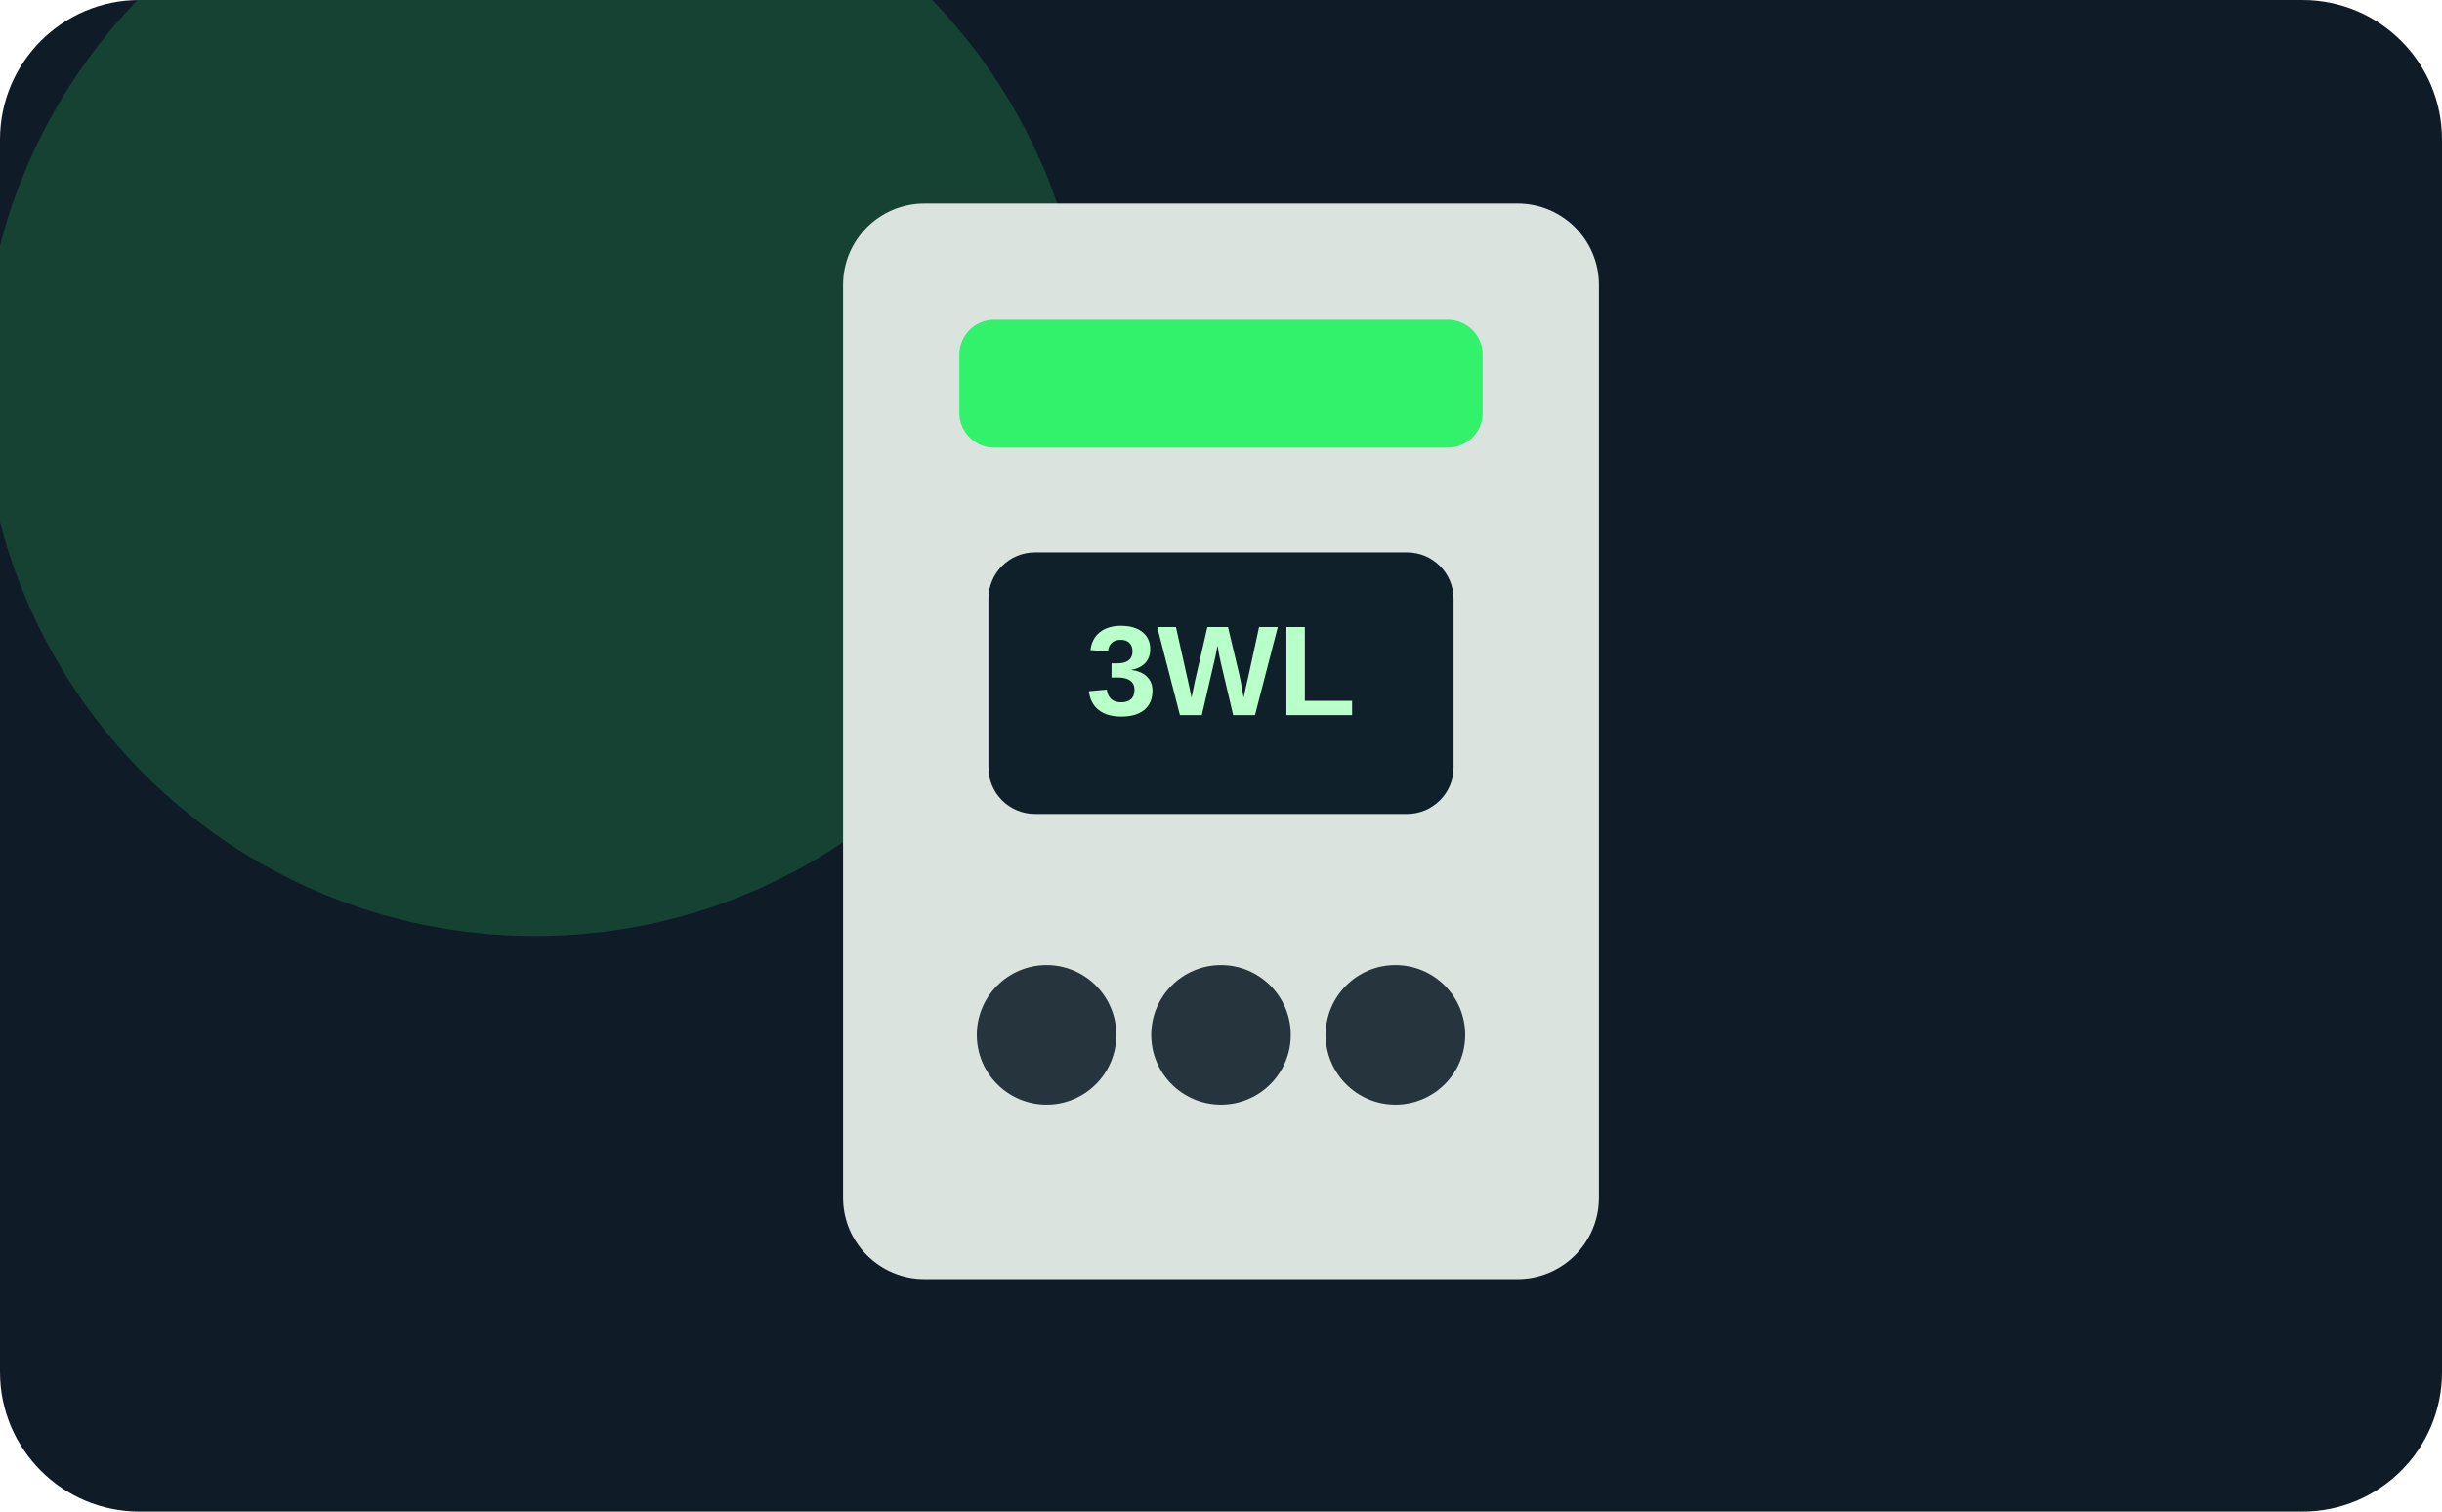
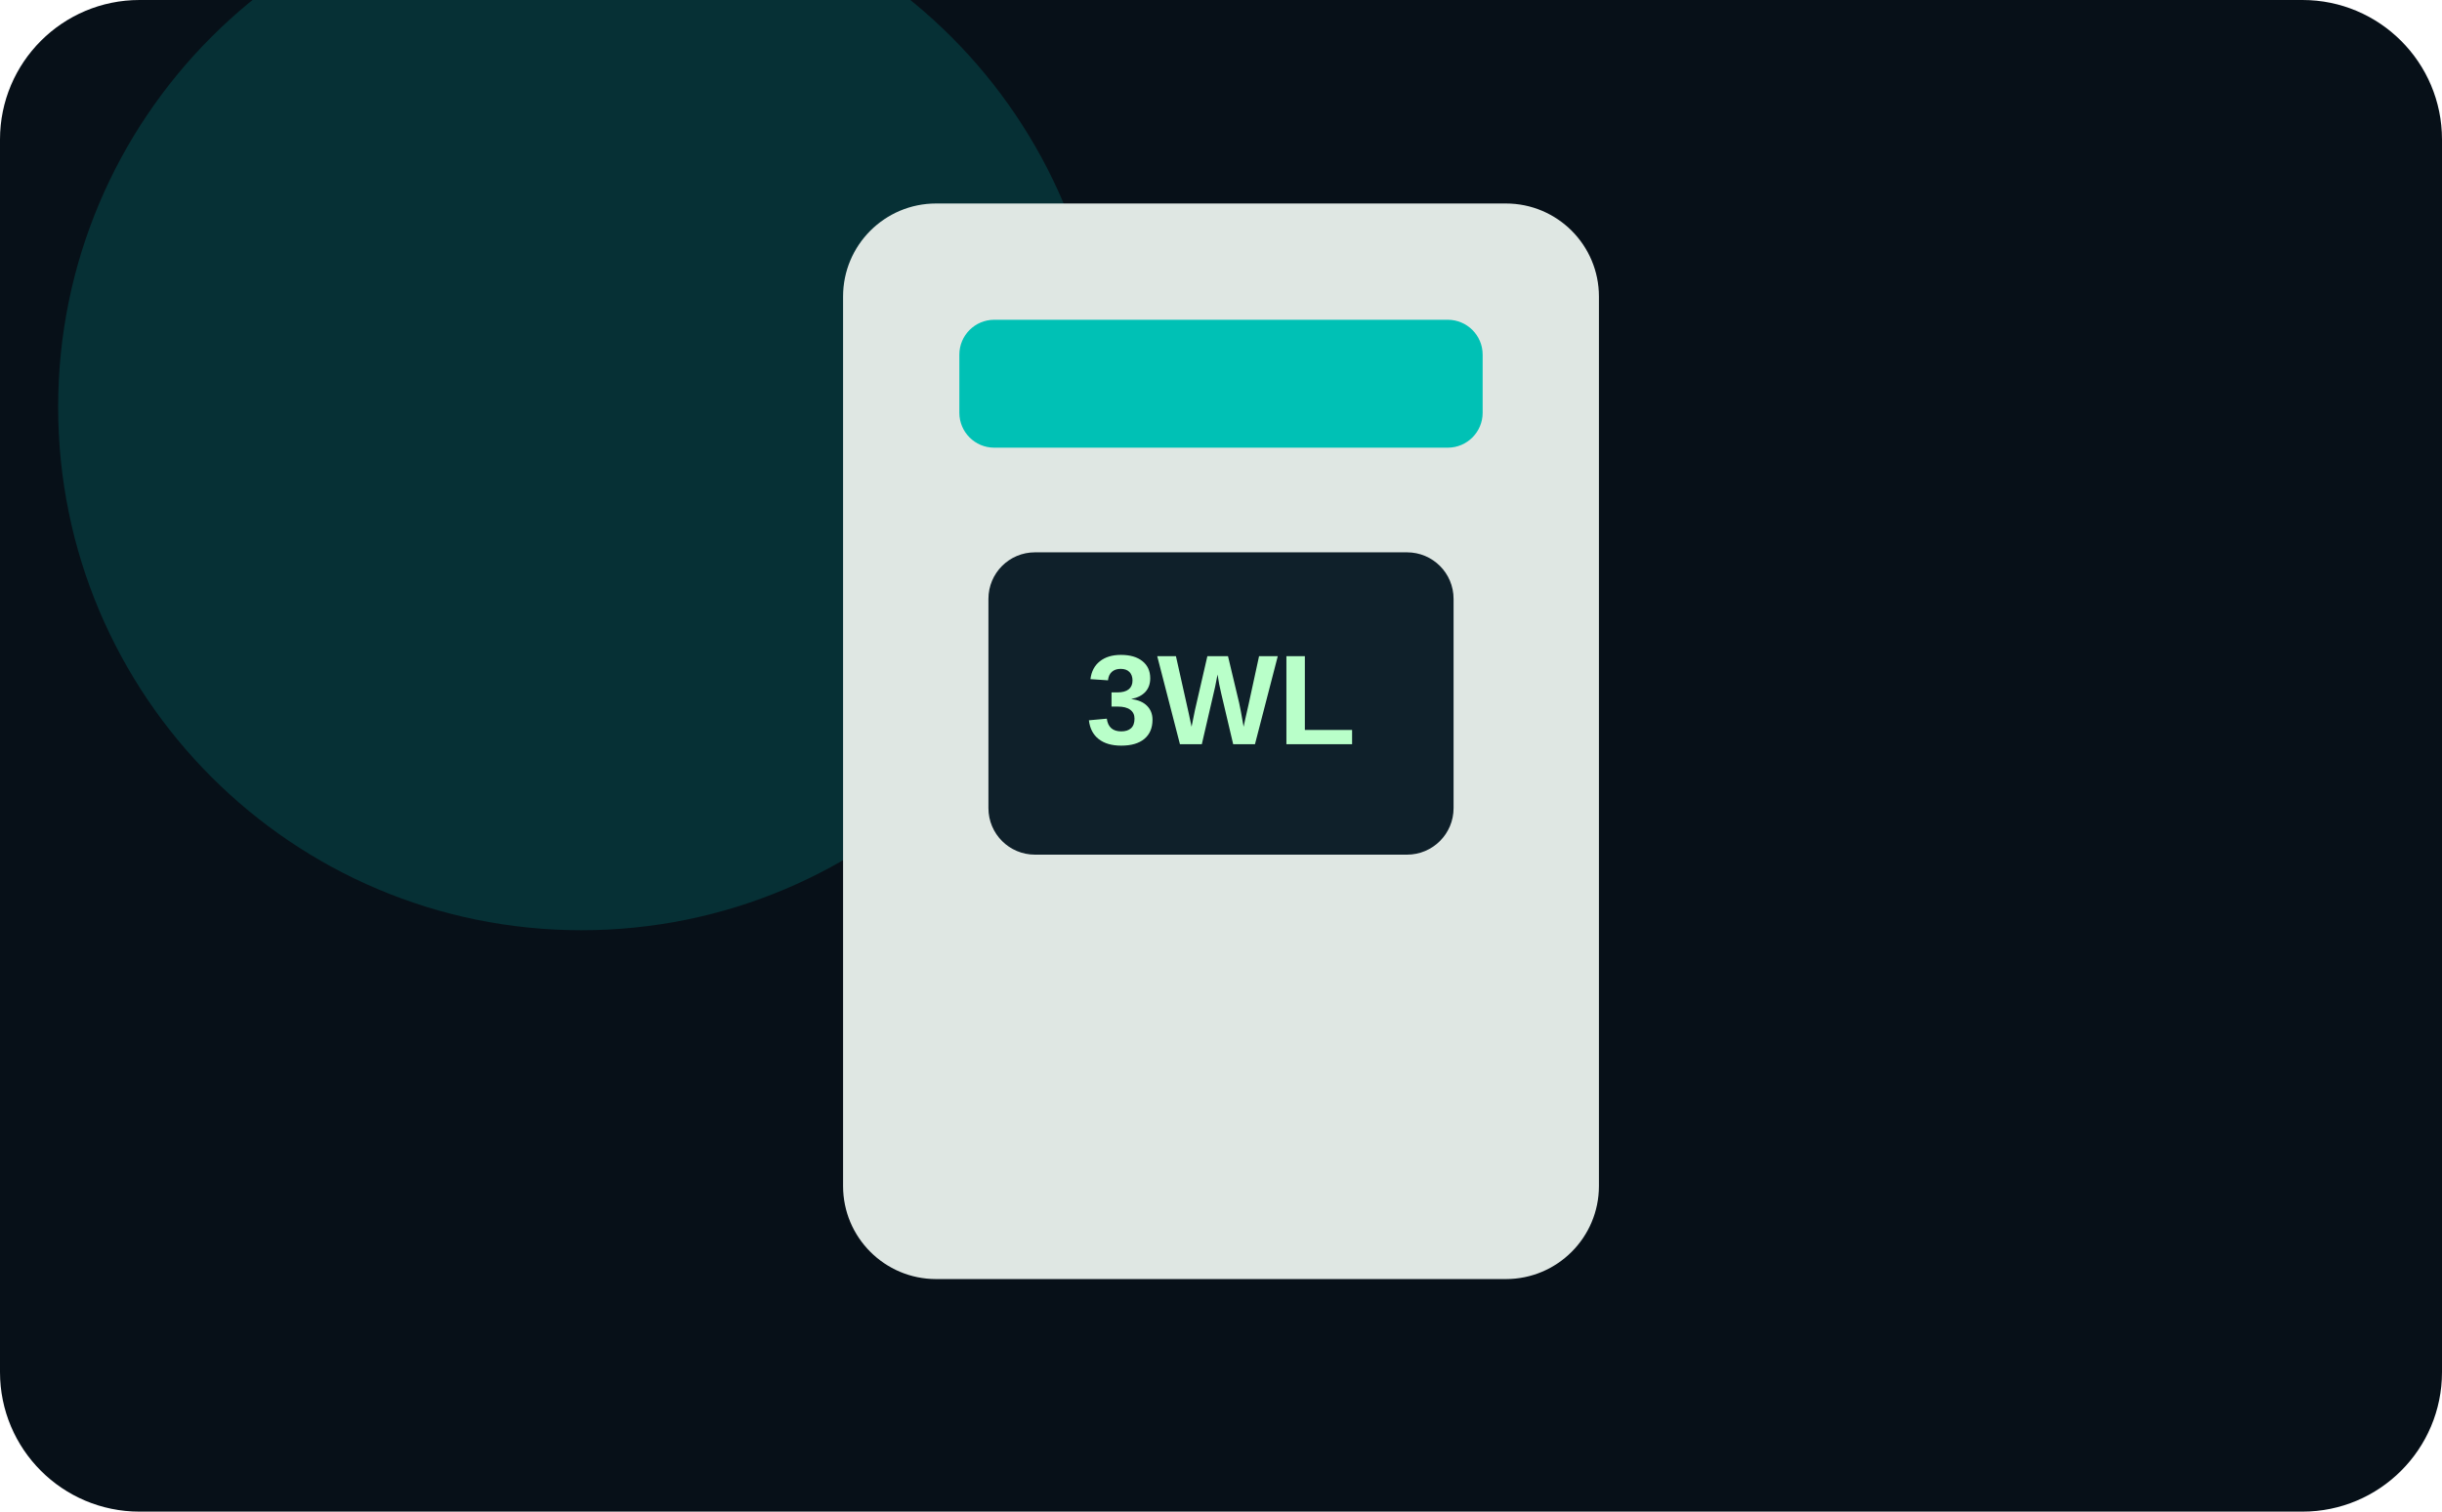
- <svg xmlns="http://www.w3.org/2000/svg" width="420" height="260" viewBox="0 0 420 260">
-   <rect width="420" height="260" rx="24" fill="#0f1b27" />
-   <circle cx="92" cy="66" r="95" fill="#31f26a" opacity=".18" />
-   <rect x="145" y="35" width="130" height="185" rx="14" fill="#dbe3df" />
-   <rect x="165" y="55" width="90" height="22" rx="6" fill="#31f26a" />
-   <rect x="170" y="95" width="80" height="45" rx="8" fill="#10202a" />
-   <text x="210" y="123" fill="#b9ffc9" font-family="Arial" font-size="22" font-weight="700" text-anchor="middle">3WL</text>
-   <circle cx="180" cy="178" r="12" fill="#26343d" />
-   <circle cx="210" cy="178" r="12" fill="#26343d" />
-   <circle cx="240" cy="178" r="12" fill="#26343d" />
+ <svg xmlns="http://www.w3.org/2000/svg" width="420" height="260">
+   <rect width="420" height="260" rx="24" fill="#071018" />
+   <circle cx="100" cy="70" r="90" fill="#00c1b5" opacity=".18" />
+   <rect x="145" y="35" width="130" height="185" rx="16" fill="#dfe7e3" />
+   <rect x="165" y="55" width="90" height="22" rx="6" fill="#00c1b5" />
+   <rect x="170" y="95" width="80" height="52" rx="8" fill="#0f202a" />
+   <text x="210" y="128" fill="#b9ffc9" font-family="Arial" font-size="22" font-weight="700" text-anchor="middle">3WL</text>
</svg>
